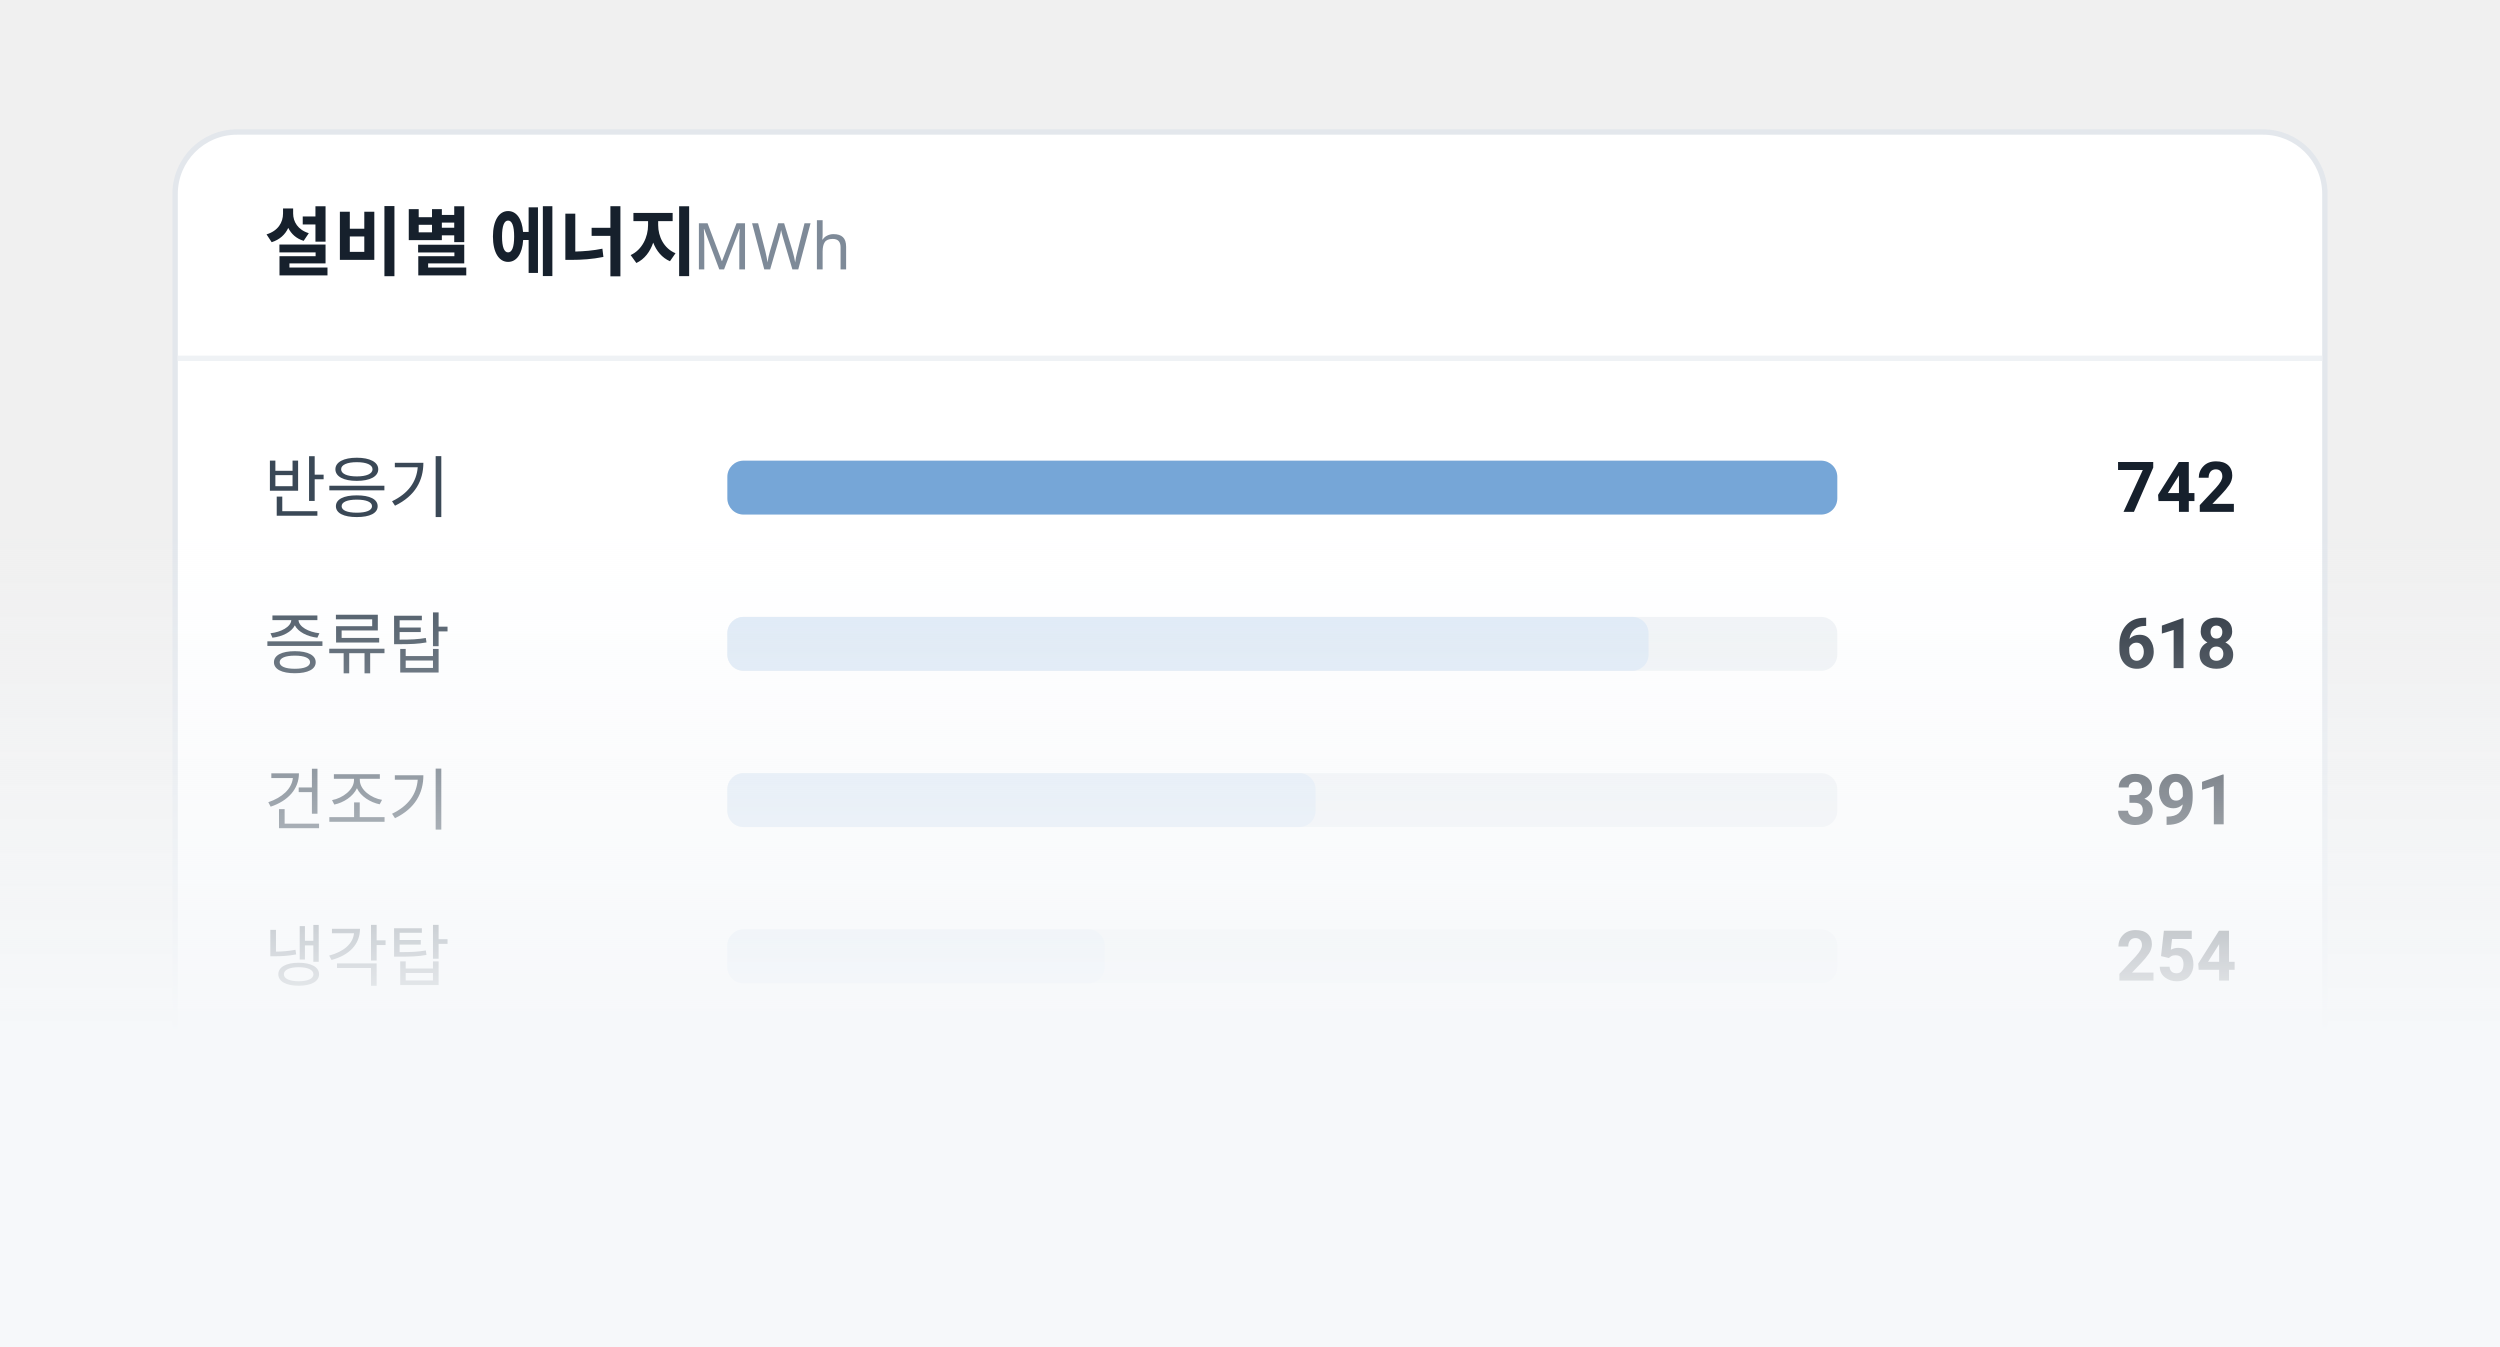
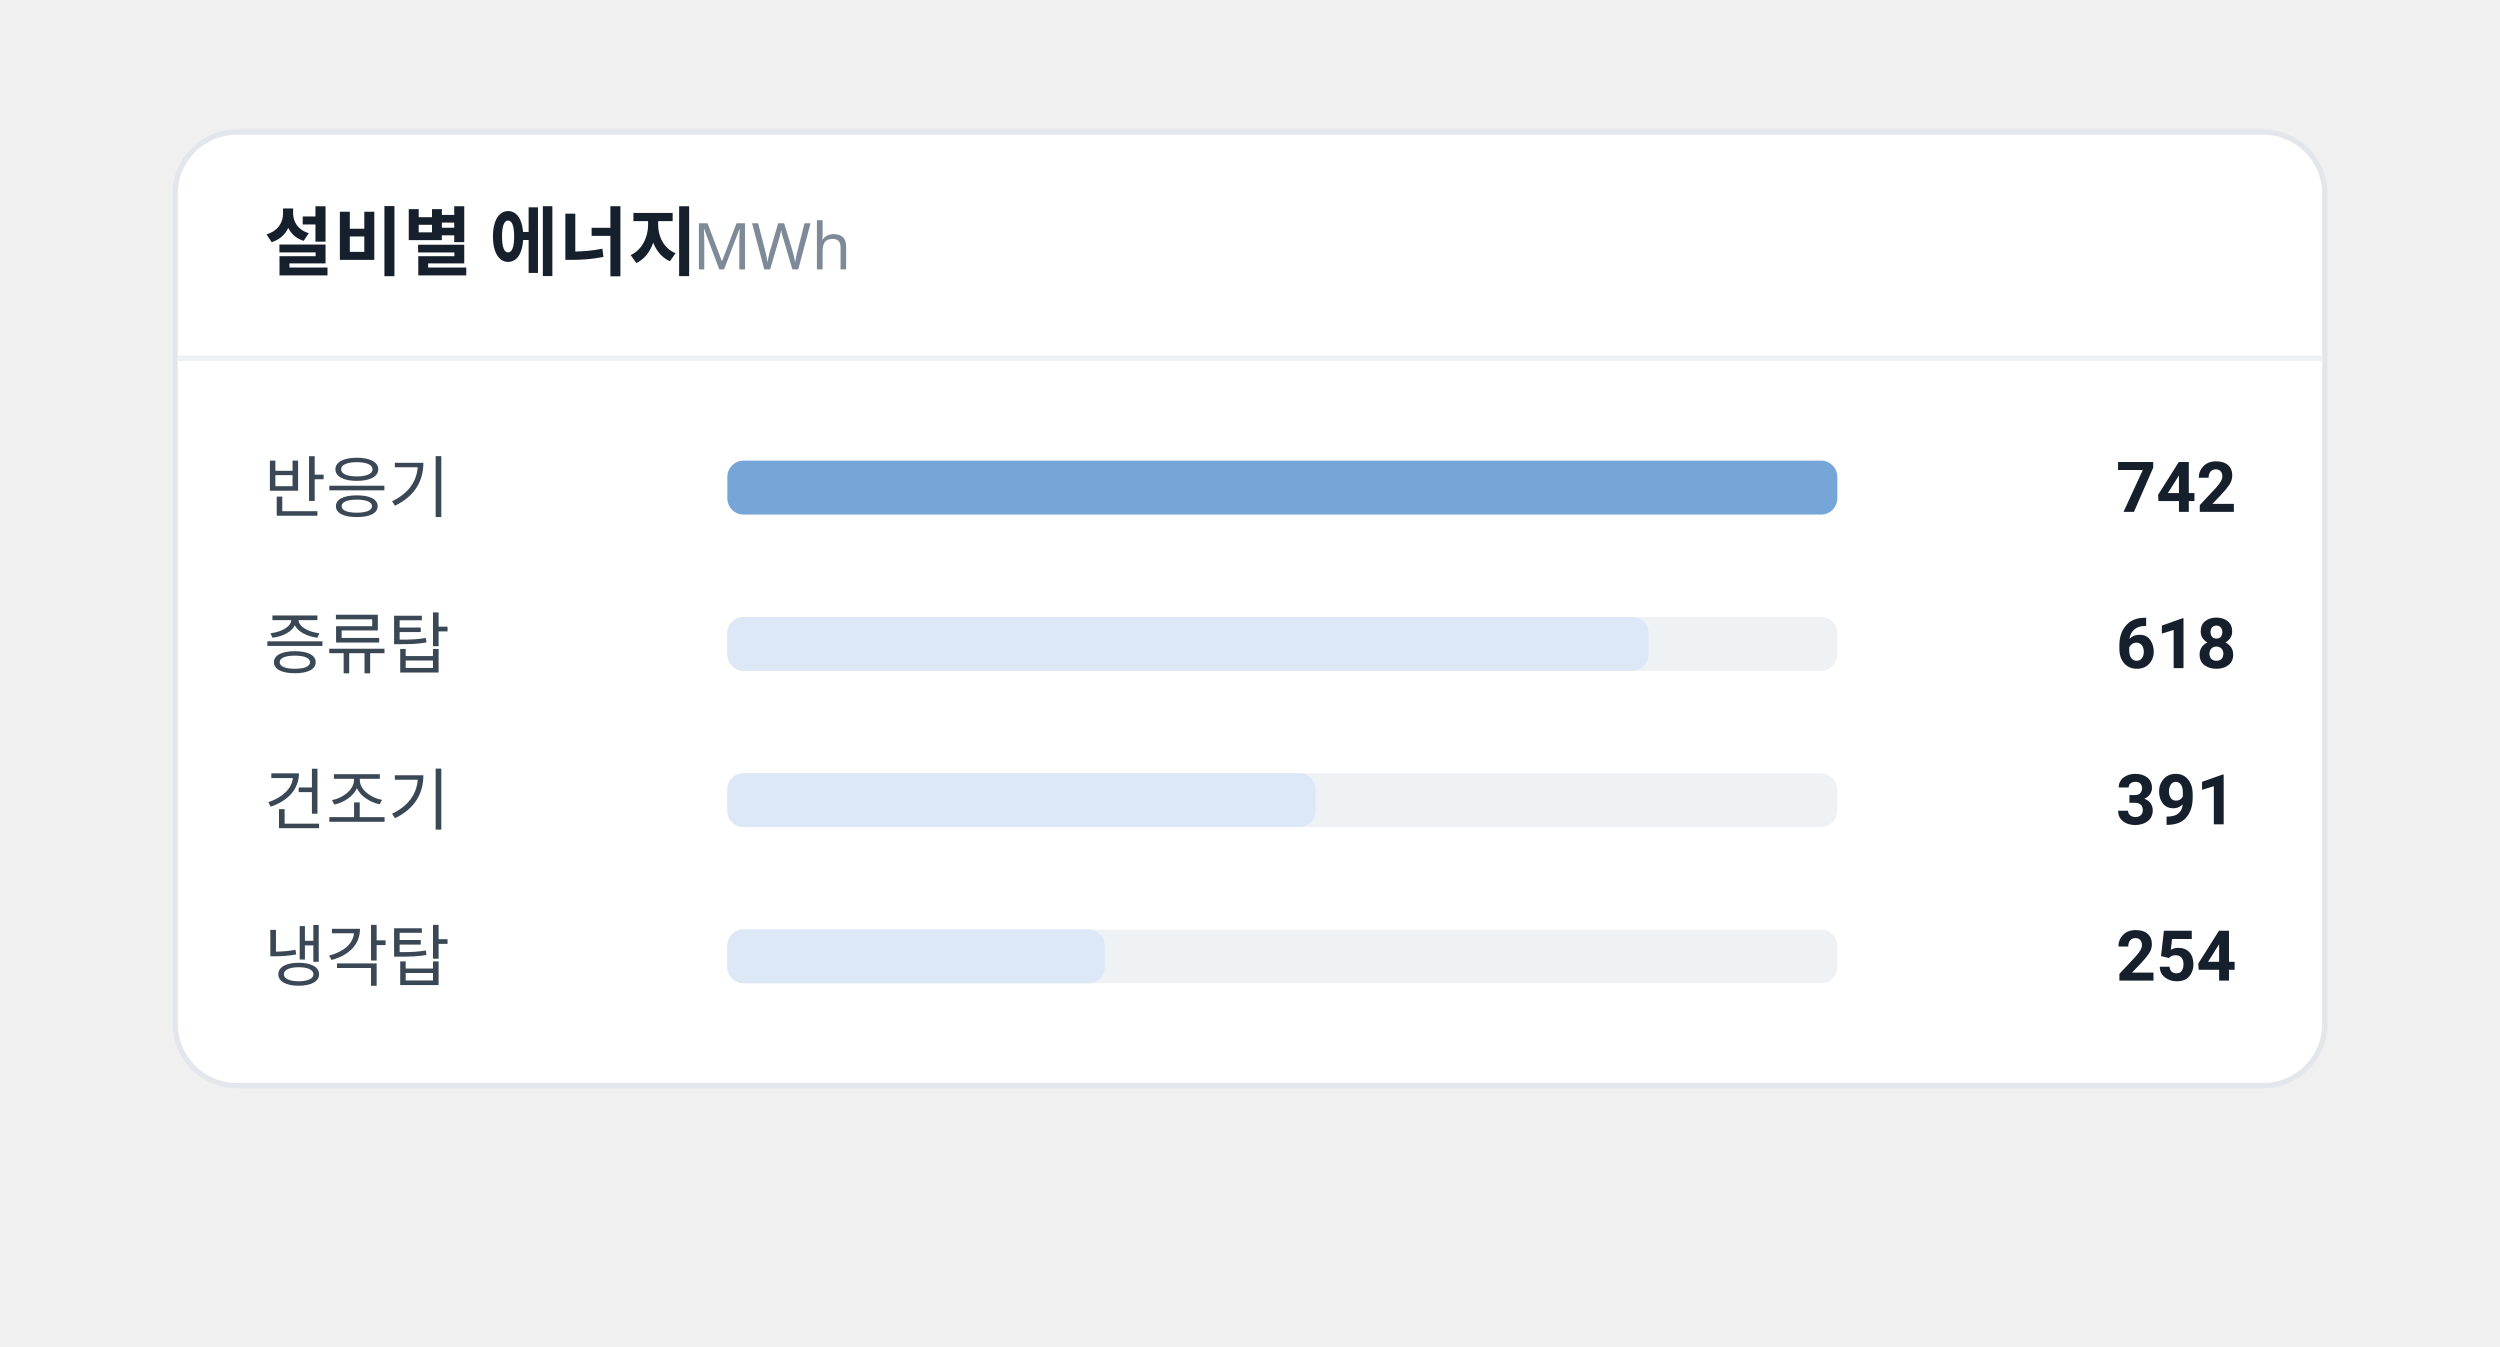
<svg xmlns="http://www.w3.org/2000/svg" width="464" height="250" viewBox="0 0 464 250" fill="none">
  <defs>
-     <linearGradient id="fade0" x1="0" y1="98.8" x2="0" y2="192.7" gradientUnits="userSpaceOnUse">
-       <stop offset="0" stop-color="#F6F8FA" stop-opacity="0" />
-       <stop offset="0.5" stop-color="#F6F8FA" stop-opacity="0.5" />
-       <stop offset="1" stop-color="#F6F8FA" stop-opacity="1" />
-     </linearGradient>
    <clipPath id="card">
      <rect width="464" height="250" rx="0" />
    </clipPath>
  </defs>
  <g clip-path="url(#card)">
    <rect x="32.5" y="24.5" width="399" height="177" rx="11.5" fill="#FFFFFF" stroke="#E3E7EC" stroke-width="1" />
    <line x1="33" y1="66.5" x2="431" y2="66.5" stroke="#EFF2F5" stroke-width="1" />
    <text x="49" y="50" font-family="Pretendard" font-size="14" font-weight="600" fill="#16202C">설비별 에너지</text>
    <text x="128.56" y="50" font-family="JetBrains Mono" font-size="12" font-weight="400" fill="#7E8A98">MWh</text>
    <text x="49" y="95" font-family="Pretendard" font-size="12.5" font-weight="400" fill="#3A4856">반응기</text>
    <rect x="135" y="85.5" width="206" height="10" rx="3" fill="#EFF2F5" />
    <rect x="135" y="85.5" width="206" height="10" rx="3" fill="#76A6D7" />
    <text x="392.72" y="95" font-family="Roboto" font-size="13" font-weight="600" fill="#16202C" font-variant-numeric="tabular-nums">742</text>
    <text x="49" y="124" font-family="Pretendard" font-size="12.5" font-weight="400" fill="#3A4856">증류탑</text>
    <rect x="135" y="114.5" width="206" height="10" rx="3" fill="#EFF2F5" />
    <rect x="135" y="114.5" width="170.97" height="10" rx="3" fill="#DCE8F5" />
    <text x="392.72" y="124" font-family="Roboto" font-size="13" font-weight="600" fill="#16202C" font-variant-numeric="tabular-nums">618</text>
    <text x="49" y="153" font-family="Pretendard" font-size="12.5" font-weight="400" fill="#3A4856">건조기</text>
    <rect x="135" y="143.5" width="206" height="10" rx="3" fill="#EFF2F5" />
    <rect x="135" y="143.5" width="109.17" height="10" rx="3" fill="#DCE8F5" />
    <text x="392.72" y="153" font-family="Roboto" font-size="13" font-weight="600" fill="#16202C" font-variant-numeric="tabular-nums">391</text>
    <text x="49" y="182" font-family="Pretendard" font-size="12.5" font-weight="400" fill="#3A4856">냉각탑</text>
    <rect x="135" y="172.5" width="206" height="10" rx="3" fill="#EFF2F5" />
    <rect x="135" y="172.5" width="70.03" height="10" rx="3" fill="#DCE8F5" />
    <text x="392.72" y="182" font-family="Roboto" font-size="13" font-weight="600" fill="#16202C" font-variant-numeric="tabular-nums">254</text>
-     <rect x="0" y="98.8" width="464" height="151.2" fill="url(#fade0)" />
  </g>
</svg>
